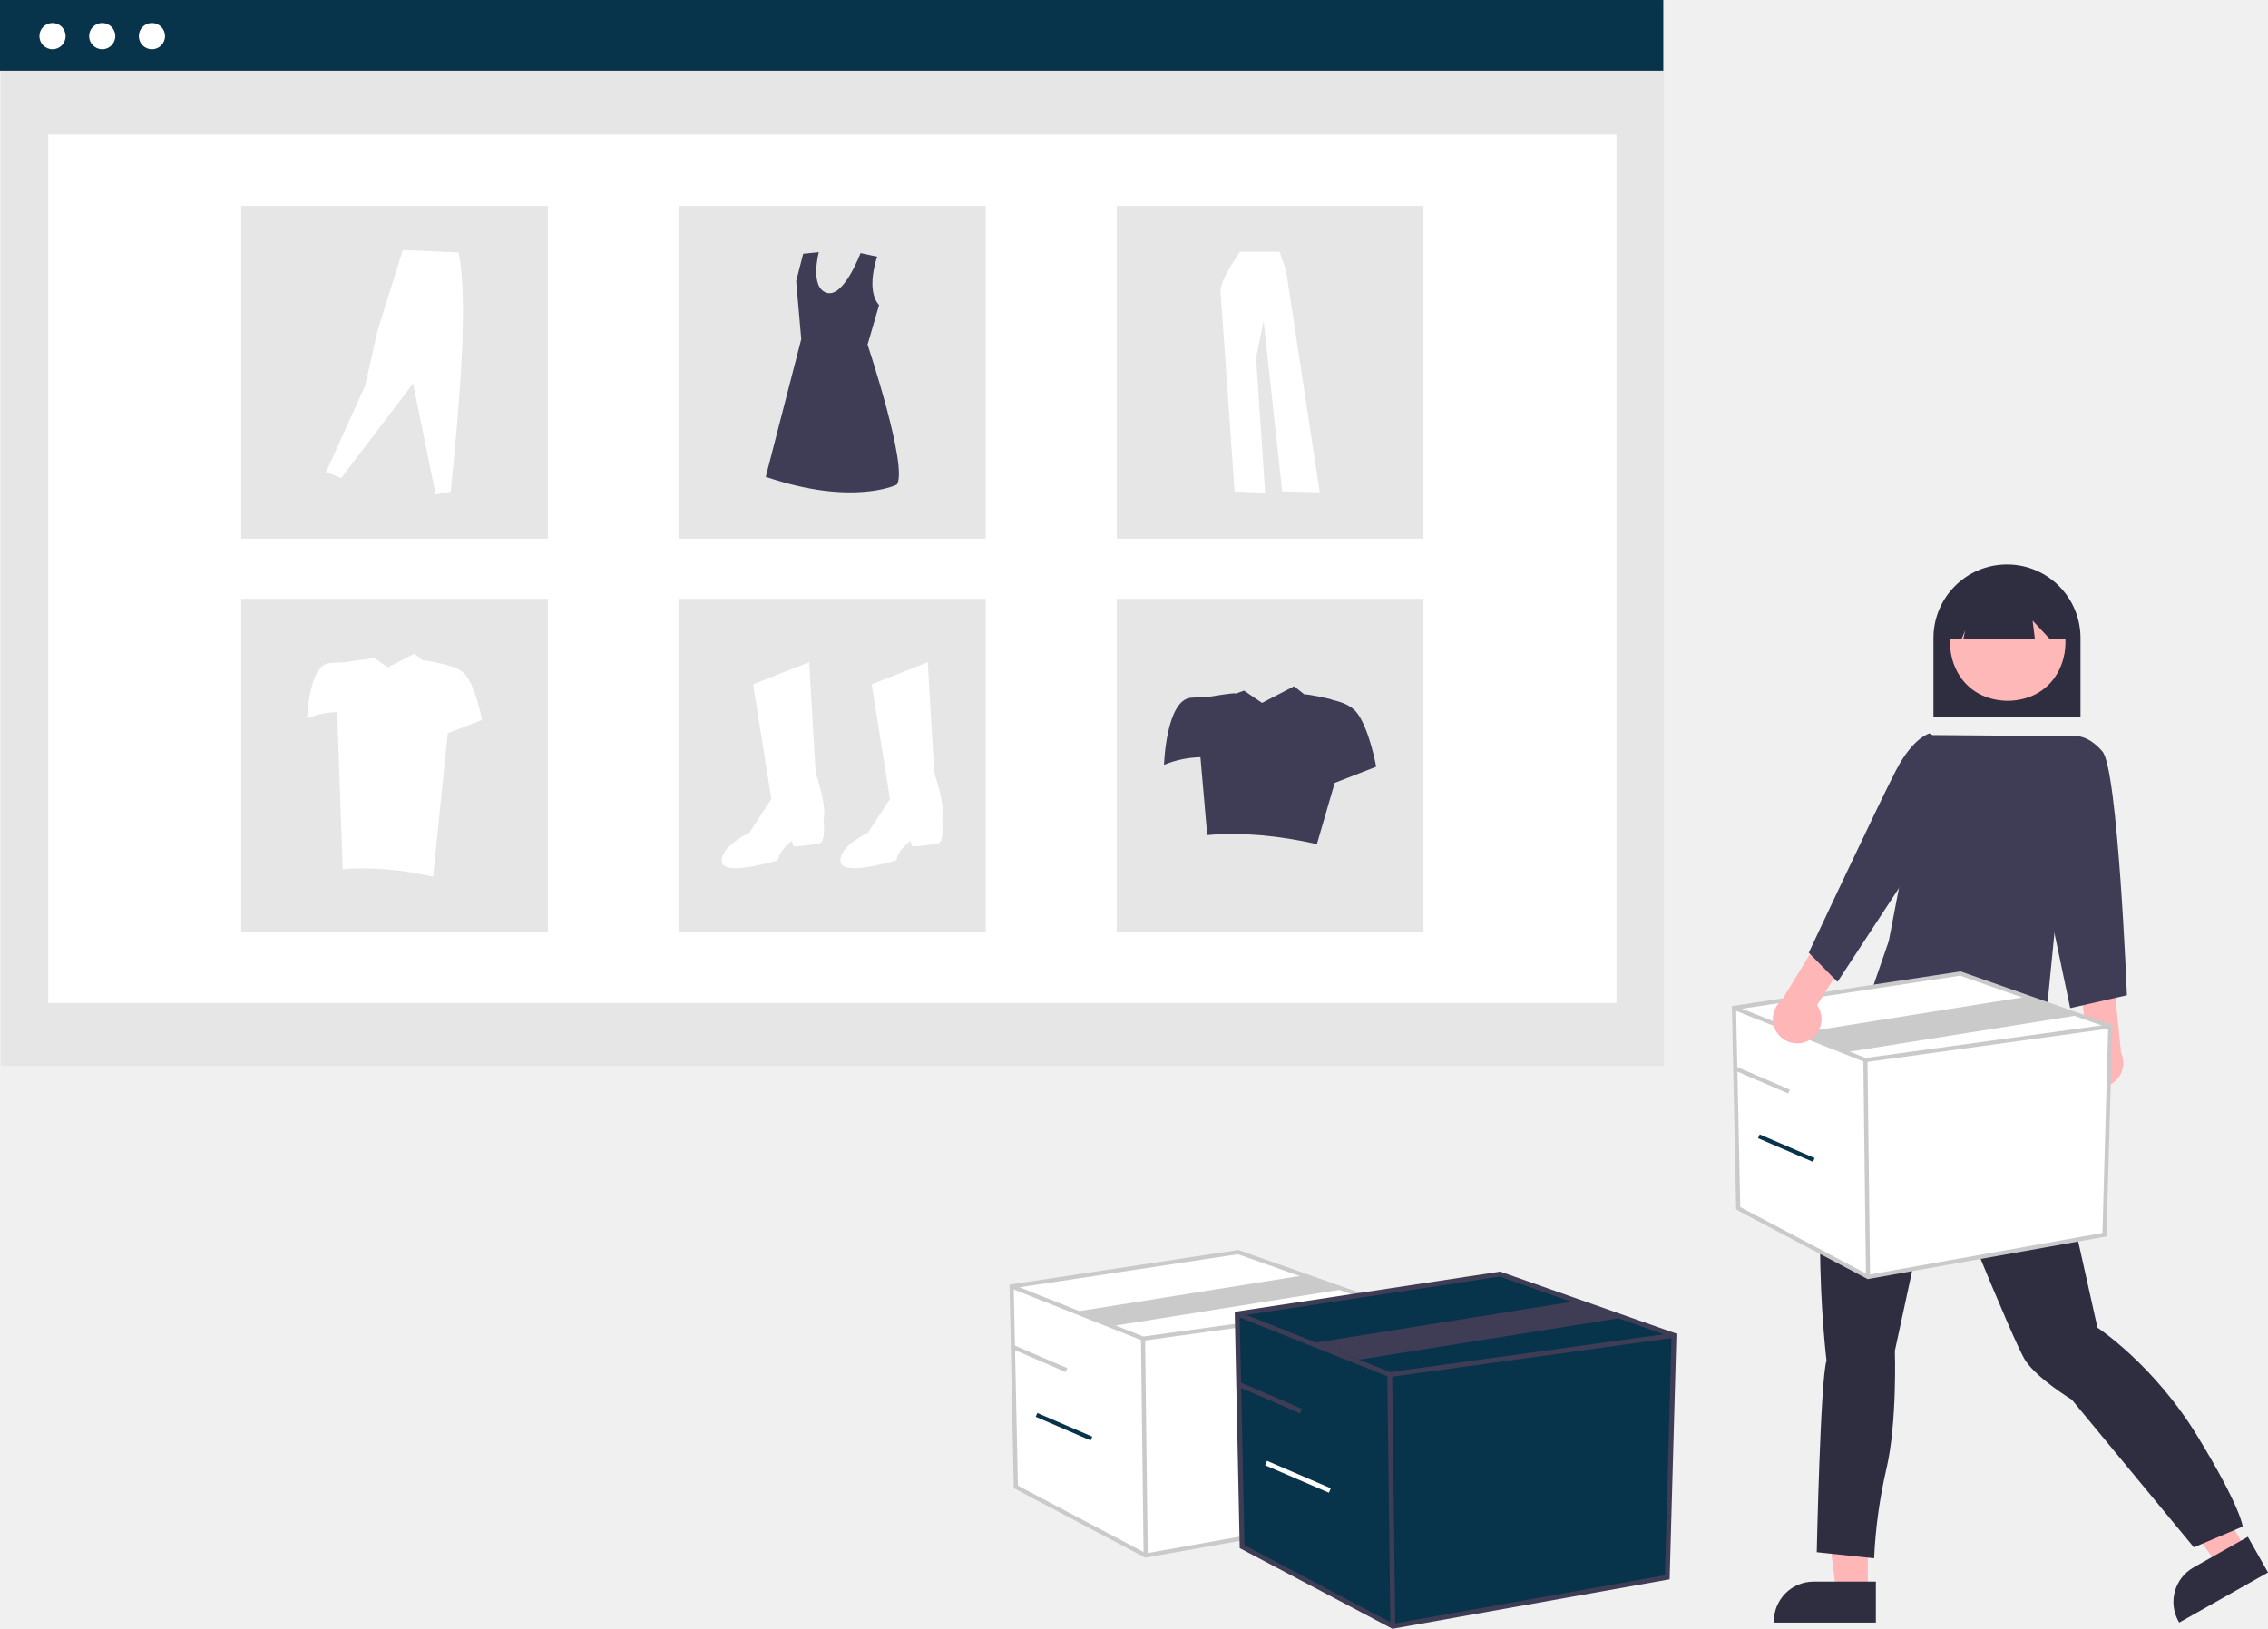
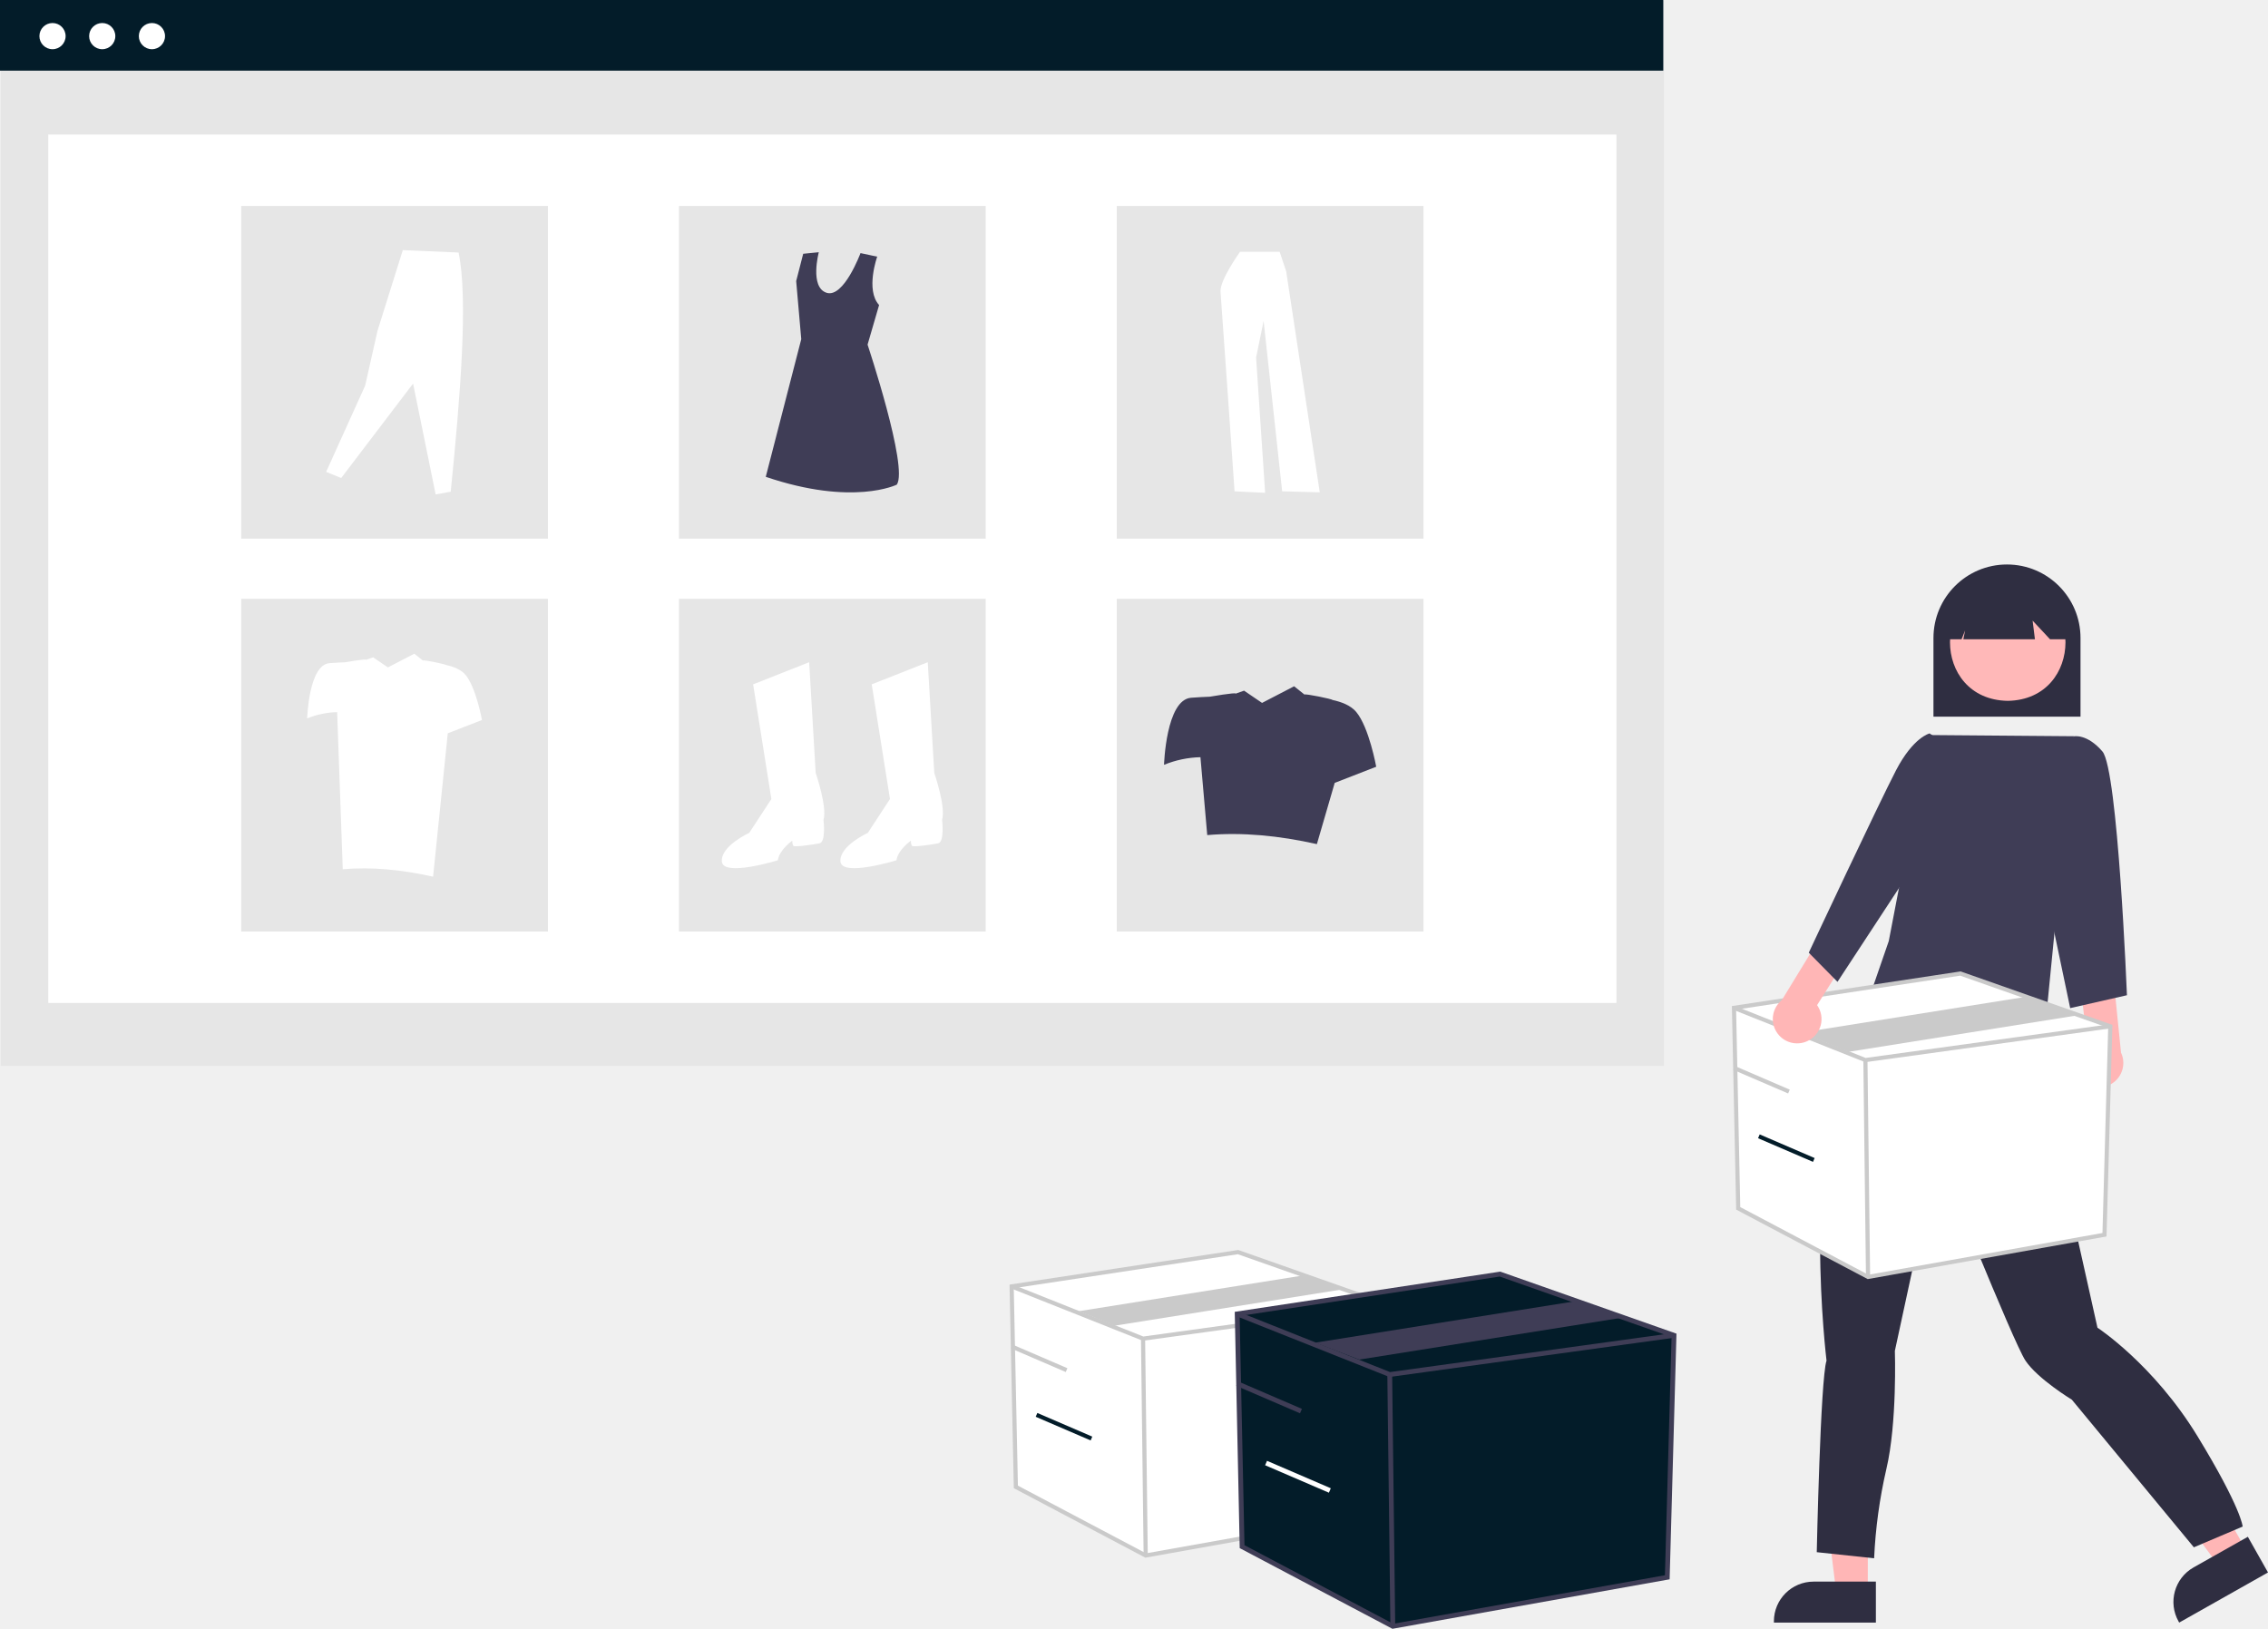
<svg xmlns="http://www.w3.org/2000/svg" data-name="Layer 1" width="879.125" height="631.485" viewBox="0 0 879.125 631.485">
  <rect id="b93b1ef9-49b5-4354-905b-d9dddde45a10" data-name="Rectangle 338" x="0.275" y="0.365" width="644.725" height="412.91" fill="#e6e6e6" />
  <rect id="ef7485f9-8ecd-46d9-949e-abdd8aa9e360" data-name="Rectangle 339" x="18.711" y="52.154" width="607.853" height="336.693" fill="#fff" />
-   <rect id="b4c2a7ec-beab-40bc-b587-23a202562f78" data-name="Rectangle 340" width="644.725" height="27.39" fill="#08344b" />
+   <rect id="b4c2a7ec-beab-40bc-b587-23a202562f78" data-name="Rectangle 340" width="644.725" height="27.39" fill="#031c29" />
  <circle id="bd6d3ebf-cb6f-4fcb-b7cd-ad5a287d3324" data-name="Ellipse 513" cx="20.355" cy="14.004" r="5.077" fill="#fff" />
  <circle id="efb1158e-7a7d-4adb-9063-fc7dc50c76d5" data-name="Ellipse 514" cx="39.624" cy="14.004" r="5.077" fill="#fff" />
  <circle id="b51f9e19-f36b-4f29-afd5-008bb0fc20dd" data-name="Ellipse 515" cx="58.893" cy="14.004" r="5.077" fill="#fff" />
  <rect id="b636d421-4358-445b-b124-1d058e78c733" data-name="Rectangle 341" x="93.5" y="79.848" width="118.887" height="128.982" fill="#e6e6e6" />
  <rect id="ab9c902d-64a9-4a2b-a9ec-6dc7022c80f6" data-name="Rectangle 342" x="263.193" y="79.848" width="118.887" height="128.982" fill="#e6e6e6" />
  <rect id="f4a232af-026e-479b-8040-5c62e5965d9e" data-name="Rectangle 343" x="432.885" y="79.848" width="118.887" height="128.982" fill="#e6e6e6" />
  <rect id="ada16aa4-f84d-4851-87ee-a2852d96226a" data-name="Rectangle 344" x="93.5" y="232.176" width="118.887" height="128.982" fill="#e6e6e6" />
  <rect id="ebfcbe07-3b81-4d69-a4f5-6a8318d20e8d" data-name="Rectangle 345" x="263.193" y="232.176" width="118.887" height="128.982" fill="#e6e6e6" />
  <rect id="ead16b6d-d132-49a9-a42f-1f570e523a46" data-name="Rectangle 346" x="432.885" y="232.176" width="118.887" height="128.982" fill="#e6e6e6" />
  <path id="ab8ff6e3-f37e-4992-8347-ee905fdba816-83" data-name="Path 2643" d="M452.365,399.583l21.722-8.588,2.526,42.939s4.546,13.134,3.031,18.186c0,0,1.01,8.588-1.516,9.093s-9.6,1.516-10.1,1.01-.505-2.021-.505-2.021-5.052,3.536-5.557,7.577c0,0-21.217,6.567-21.722.505s10.608-11.114,10.608-11.114l8.588-13.134Z" transform="translate(-160.4375 -134.2577)" fill="#fff" />
  <path id="e647835b-1773-4993-9de9-376235a5ef39-84" data-name="Path 2644" d="M498.337,399.583l21.719-8.588,2.526,42.939s4.546,13.134,3.031,18.186c0,0,1.01,8.588-1.516,9.093s-9.6,1.516-10.1,1.01-.505-2.021-.505-2.021-5.052,3.536-5.557,7.577c0,0-21.217,6.567-21.722.505s10.608-11.114,10.608-11.114l8.588-13.134Z" transform="translate(-160.4375 -134.2577)" fill="#fff" />
  <path id="ee50e840-b8e9-4cc0-9b2e-64e12816c6e5-85" data-name="Path 2645" d="M500.459,233.768s-4.625,12.924.734,18.752l-4.468,15.353s15.874,47.622,11.339,54.274c0,0-16.932,8.466-50.8-3.024l13.757-53.367-1.965-22.526,2.721-10.583,6.047-.6s-3.628,13.606,3.024,15.723,13.141-15.383,13.141-15.383Z" transform="translate(-160.4375 -134.2577)" fill="#3f3d56" />
  <path id="b668efb4-5504-4326-941b-9be143c4d030-86" data-name="Path 2646" d="M286.858,317.195l5.837,2.388,27.858-36.613,8.755,42.98,5.837-1.061c3.744-37.055,6.8-74.85,3.051-92.726l-21.623-.929-9.816,31.311-4.776,21.225Z" transform="translate(-160.4375 -134.2577)" fill="#fff" />
  <path id="b699d661-049e-451c-8a7e-64343ac1c335-87" data-name="Path 2647" d="M641.115,231.87s-7.966,11.074-7.577,15.543,5.44,77.327,5.44,77.327l11.852.583-3.5-52.458,2.914-14.183,7.189,66.058,14.572.389-13.017-85.681-2.526-7.577Z" transform="translate(-160.4375 -134.2577)" fill="#fff" />
  <path id="a4f25674-ecb7-42aa-ae9a-d508200b11eb-88" data-name="Path 2648" d="M686.138,410.276c-2.115-2.538-5.751-3.91-9.242-4.652.1-.317-10.618-2.532-10.8-2.076l-4.041-3.219-12.417,6.447-6.977-4.75-3.241,1.15c.132-.572-10.061,1.194-10.061,1.194-1.947.07-4.434.192-7.218.406-9.749.75-10.5,26-10.5,26a39.85,39.85,0,0,1,14.113-2.955l2.635,30.2c13.553-1.162,27.767.19,42.5,3.5l6.909-23.74,16.089-6.257S691.138,416.275,686.138,410.276Z" transform="translate(-160.4375 -134.2577)" fill="#3f3d56" />
  <path id="b6d7fb25-d94e-4ba0-9382-3f72a4c565e4-89" data-name="Path 2649" d="M340.878,395.895c-1.743-2.091-4.738-3.222-7.615-3.833.086-.262-8.749-2.086-8.9-1.71l-3.33-2.652-10.229,5.312-5.749-3.913-2.67.948c.109-.471-8.29.983-8.29.983-1.6.058-3.654.158-5.947.335-8.033.618-8.651,21.421-8.651,21.421a32.837,32.837,0,0,1,11.629-2.435l2.171,60.914c11.167-.958,22.879.157,35.015,2.884l5.692-55.59,13.257-5.155S344.997,400.84,340.878,395.895Z" transform="translate(-160.4375 -134.2577)" fill="#fff" />
  <path id="abb48a01-b3b6-4bc9-9e6f-5cc93133d8eb-90" data-name="Path 2682" d="M909.888,412.109h57v-30.5a28.5,28.5,0,1,0-57,0Z" transform="translate(-160.4375 -134.2577)" fill="#2f2e41" />
  <path id="f1b40e10-dbea-4491-93e9-bf21ee1afe95-91" data-name="Path 2683" d="M884.442,751.453h-12.259l-5.833-47.292h18.094Z" transform="translate(-160.4375 -134.2577)" fill="#ffb6b6" />
  <path id="f19e2682-d3fb-40a9-8809-be7b68a78ac9-92" data-name="Path 2684" d="M887.57,747.45h-24.145a15.387,15.387,0,0,0-15.386,15.385v.5h39.531Z" transform="translate(-160.4375 -134.2577)" fill="#2f2e41" />
  <path id="b3618d44-3857-42e4-aed2-10e127155f21-93" data-name="Path 2685" d="M1030.997,735.092l-10.676,6.027-28.328-38.311,15.757-8.895Z" transform="translate(-160.4375 -134.2577)" fill="#ffb6b6" />
  <path id="a172411a-a77d-4e4f-ac70-c8342021cfb1-94" data-name="Path 2686" d="M1031.752,730.069l-21.025,11.866h0a15.387,15.387,0,0,0-5.834,20.963l.246.435,34.424-19.433Z" transform="translate(-160.4375 -134.2577)" fill="#2f2e41" />
  <path id="bd1532c7-07e2-44c0-82ff-fc8e0d37942d-95" data-name="Path 2687" d="M952.642,538.782l.946,4.73s2.838,2.838,1.419,4.257-.946,8.042-.946,8.042c.794,12.076,16.573,79.936,19.395,93.189,0,0,21.76,14.191,38.789,42.1s17.5,35.005,17.5,35.005l-18.918,8.043-47.3-57.238s-13.245-8.042-17.976-15.137-34.064-80.418-34.064-80.418l-16.56,76.633s.946,27.909-3.311,45.885a192.522,192.522,0,0,0-4.73,34.532l-22.233-2.365s1.419-67.172,3.784-74.268c0,0-9.934-81.836,9.934-114.476l16.012-42.687,15.682-6.036Z" transform="translate(-160.4375 -134.2577)" fill="#2f2e41" />
  <path id="e2a54528-859f-4f0e-9aca-6130773a8d3b-96" data-name="Path 2688" d="M938.682,360.565c-29.847.51-29.842,44.907,0,45.412C968.527,405.467,968.523,361.07,938.682,360.565Z" transform="translate(-160.4375 -134.2577)" fill="#ffb8b8" />
  <path id="aeace49c-5333-476f-965d-52da8fac2318-97" data-name="Path 2689" d="M915.711,382.093h5.073l1.381-3.454-.691,3.454h27.745l-.9-7.227,6.744,7.227h6.727v-3.916a23.038,23.038,0,1,0-46.076-.033v.033Z" transform="translate(-160.4375 -134.2577)" fill="#2f2e41" />
  <path id="aa5a3aa9-e50b-4b43-b42d-0c1415925835-98" data-name="Path 2690" d="M907.904,419.235l56.4.457-11.916,120.917s-65.959-3.481-66-23.614l6.179-17.891Z" transform="translate(-160.4375 -134.2577)" fill="#3f3d56" />
  <path id="aca4d347-909c-4b66-b72e-6bb1477aee43-99" data-name="Path 2693" d="M966.727,552.298a9.377,9.377,0,0,1,2.7-14.122l-2.451-21.287,12.573-4.645,3.039,30.111a9.428,9.428,0,0,1-15.861,9.943Z" transform="translate(-160.4375 -134.2577)" fill="#ffb6b6" />
  <path id="eab38d24-ad2d-4cbe-aaaa-db975580c866-100" data-name="Path 2694" d="M956.888,430.109l7.421-10.373s5.079-1.127,11.079,5.873,9.5,94.5,9.5,94.5l-22,5-13-62Z" transform="translate(-160.4375 -134.2577)" fill="#3f3d56" />
  <polygon points="672.135 390.739 673.771 468.476 724.096 495.071 815.744 478.705 817.995 397.899 759.896 377.441 672.135 390.739" fill="#fff" />
  <path d="M884.402,630.168,833.415,603.223l-1.661-78.916,88.658-13.433.189.066L979.252,531.593l-2.285,82.046ZM835.002,602.244l49.662,26.245,90.732-16.202,2.216-79.566L920.256,512.523,833.39,525.685Z" transform="translate(-160.4375 -134.2577)" fill="#cacaca" />
  <polygon points="722.973 411.816 722.776 411.738 671.838 391.485 672.431 389.992 723.173 410.166 817.885 397.103 818.105 398.695 722.973 411.816" fill="#cacaca" />
  <rect x="883.218" y="545.246" width="1.607" height="84.086" transform="translate(-167.5157 -123.4613) rotate(-0.69695)" fill="#cacaca" />
  <polygon points="716.536 407.792 698.174 400.348 786.569 386.263 804.931 393.706 716.536 407.792" fill="#cacaca" />
  <rect x="842.417" y="541.277" width="1.607" height="23.186" transform="translate(-158.4769 974.4608) rotate(-66.70554)" fill="#cacaca" />
-   <rect x="852.06" y="567.797" width="1.607" height="23.186" transform="translate(-177.0052 999.3509) rotate(-66.70554)" fill="#08344b" />
+   <rect x="852.06" y="567.797" width="1.607" height="23.186" transform="translate(-177.0052 999.3509) rotate(-66.70554)" fill="#031c29" />
  <polygon points="392.135 498.739 393.771 576.476 444.096 603.071 535.744 586.705 537.995 505.899 479.896 485.441 392.135 498.739" fill="#fff" />
  <path d="M604.402,738.168,553.415,711.223l-1.661-78.916,88.658-13.433.189.066L699.252,639.593l-2.285,82.046ZM555.002,710.244l49.662,26.245,90.732-16.202,2.216-79.566L640.256,620.523,553.39,633.685Z" transform="translate(-160.4375 -134.2577)" fill="#cacaca" />
  <polygon points="442.973 519.816 442.776 519.738 391.838 499.485 392.431 497.992 443.173 518.166 537.885 505.103 538.105 506.695 442.973 519.816" fill="#cacaca" />
  <rect x="603.218" y="653.246" width="1.607" height="84.086" transform="translate(-168.8501 -126.8591) rotate(-0.69695)" fill="#cacaca" />
  <polygon points="432.088 513.962 418.174 508.348 506.569 494.263 520.482 499.877 432.088 513.962" fill="#cacaca" />
  <rect x="562.417" y="649.277" width="1.607" height="23.186" transform="translate(-426.9454 782.5758) rotate(-66.70554)" fill="#cacaca" />
-   <rect x="572.06" y="675.797" width="1.607" height="23.186" transform="translate(-445.4736 807.4659) rotate(-66.70554)" fill="#08344b" />
-   <polygon points="479.563 509.397 481.463 599.638 539.882 630.51 646.271 611.512 648.883 517.709 581.44 493.961 479.563 509.397" fill="#08344b" />
+   <rect x="572.06" y="675.797" width="1.607" height="23.186" transform="translate(-445.4736 807.4659) rotate(-66.70554)" fill="#031c29" />
+   <polygon points="479.563 509.397 481.463 599.638 539.882 630.51 646.271 611.512 648.883 517.709 581.44 493.961 479.563 509.397" fill="#031c29" />
  <path d="M700.167,765.742l-59.188-31.278-1.929-91.608,102.918-15.594.219.077L810.272,651.312l-2.652,95.242ZM642.821,733.327l57.65,30.466,105.326-18.808,2.572-92.364-66.582-23.445-100.837,15.278Z" transform="translate(-160.4375 -134.2577)" fill="#3f3d56" />
  <polygon points="538.578 533.865 538.35 533.774 479.218 510.264 479.907 508.53 538.81 531.949 648.755 516.785 649.01 518.633 538.578 533.865" fill="#3f3d56" />
  <rect x="698.792" y="667.161" width="1.866" height="97.61" transform="translate(-169.0945 -125.6935) rotate(-0.69695)" fill="#3f3d56" />
  <polygon points="526.888 527.112 509.79 520.553 612.402 504.202 629.501 510.761 526.888 527.112" fill="#3f3d56" />
  <rect x="651.428" y="662.554" width="1.866" height="26.916" transform="translate(-386.9633 873.6041) rotate(-66.70554)" fill="#3f3d56" />
  <rect x="662.623" y="693.339" width="1.866" height="26.916" transform="translate(-408.4716 902.4975) rotate(-66.70554)" fill="#fff" />
  <path id="af1e2e82-f248-43bd-a869-489ddf745161-101" data-name="Path 2691" d="M861.105,537.851a9.377,9.377,0,0,0,3.673-13.9l11.422-18.13-9.324-9.628-15.771,25.829a9.428,9.428,0,0,0,10,15.83Z" transform="translate(-160.4375 -134.2577)" fill="#ffb6b6" />
  <path id="ed6195a6-5e50-4e12-8380-54bfefa6b2ae-102" data-name="Path 2692" d="M916.571,424.001l-8.183-5.392s-6.315,1.416-13.031,14.334-33.8,70.672-33.8,70.672l11.133,11.3,29.7-45.309Z" transform="translate(-160.4375 -134.2577)" fill="#3f3d56" />
</svg>
